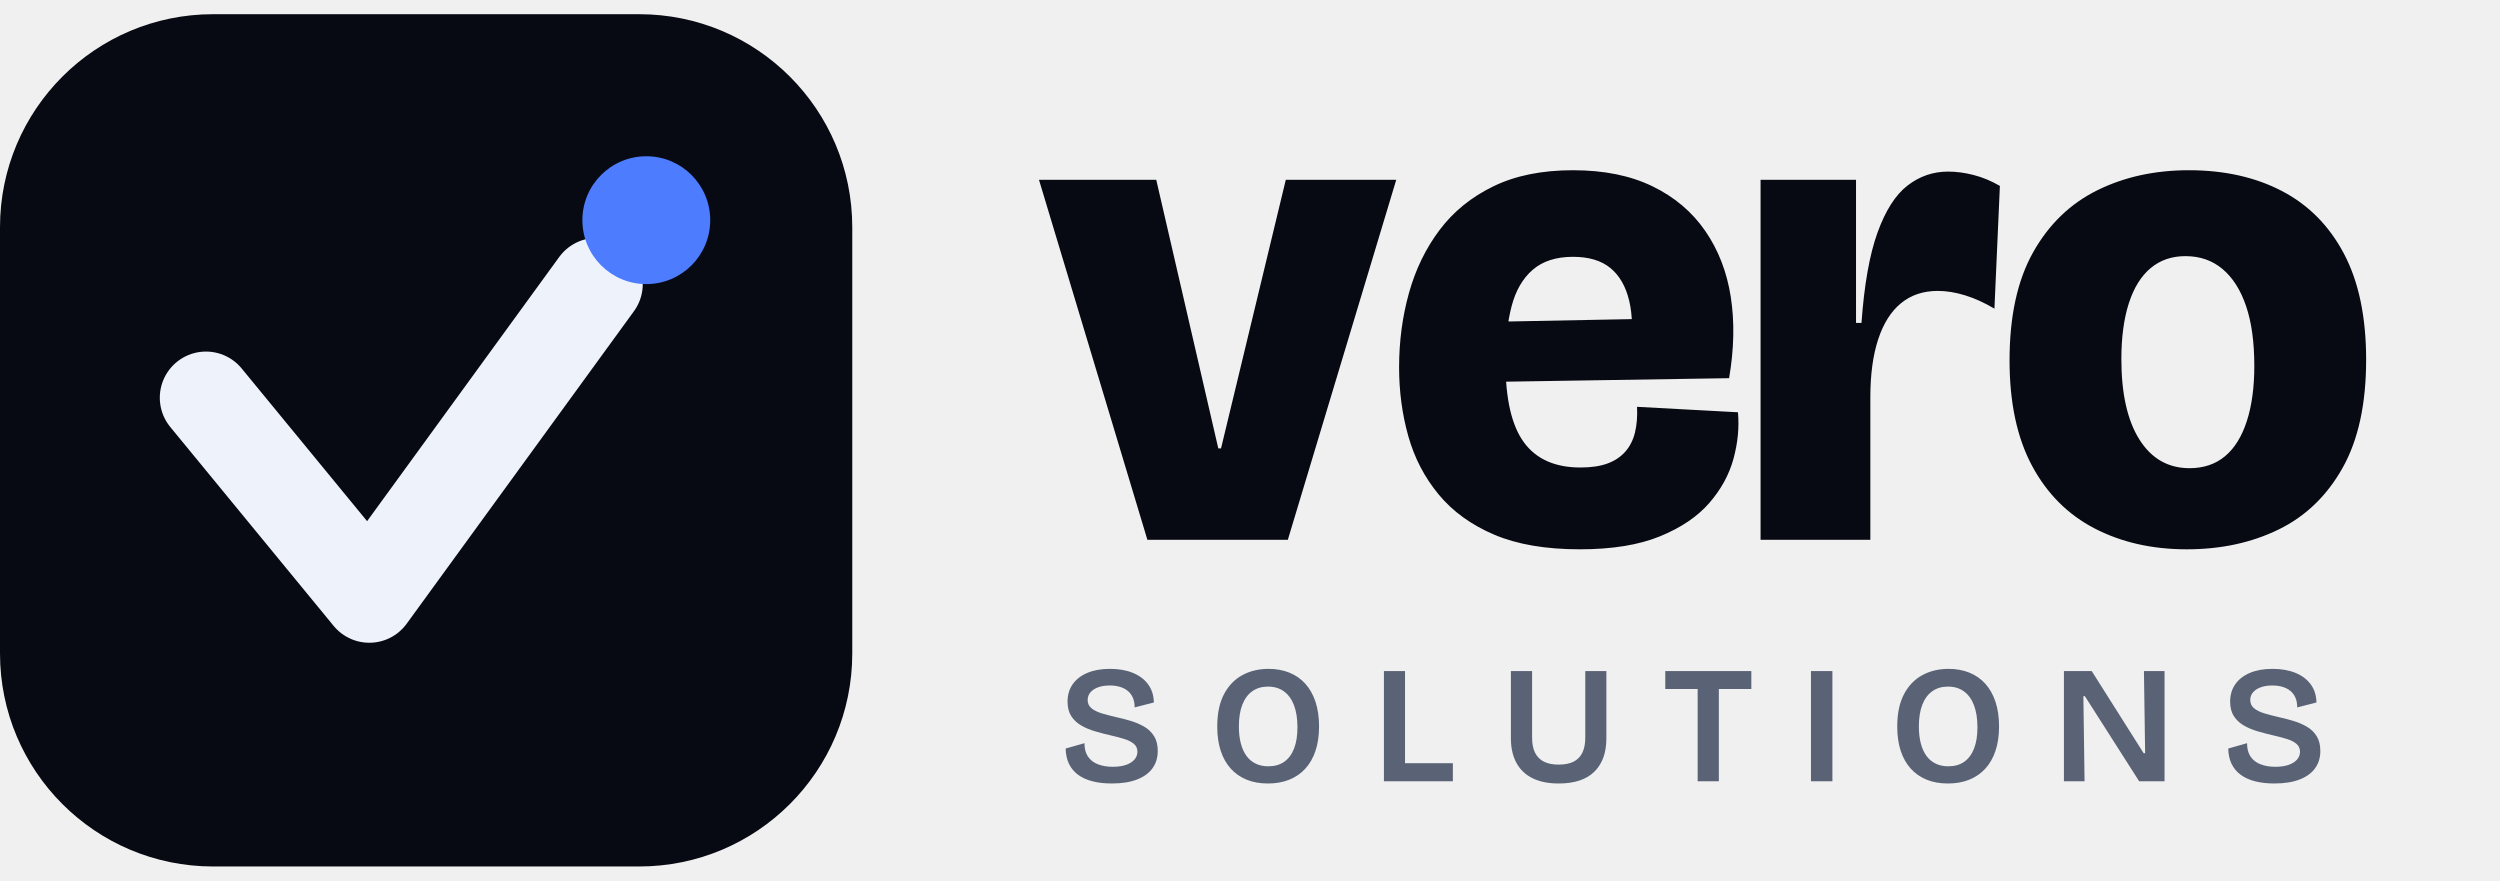
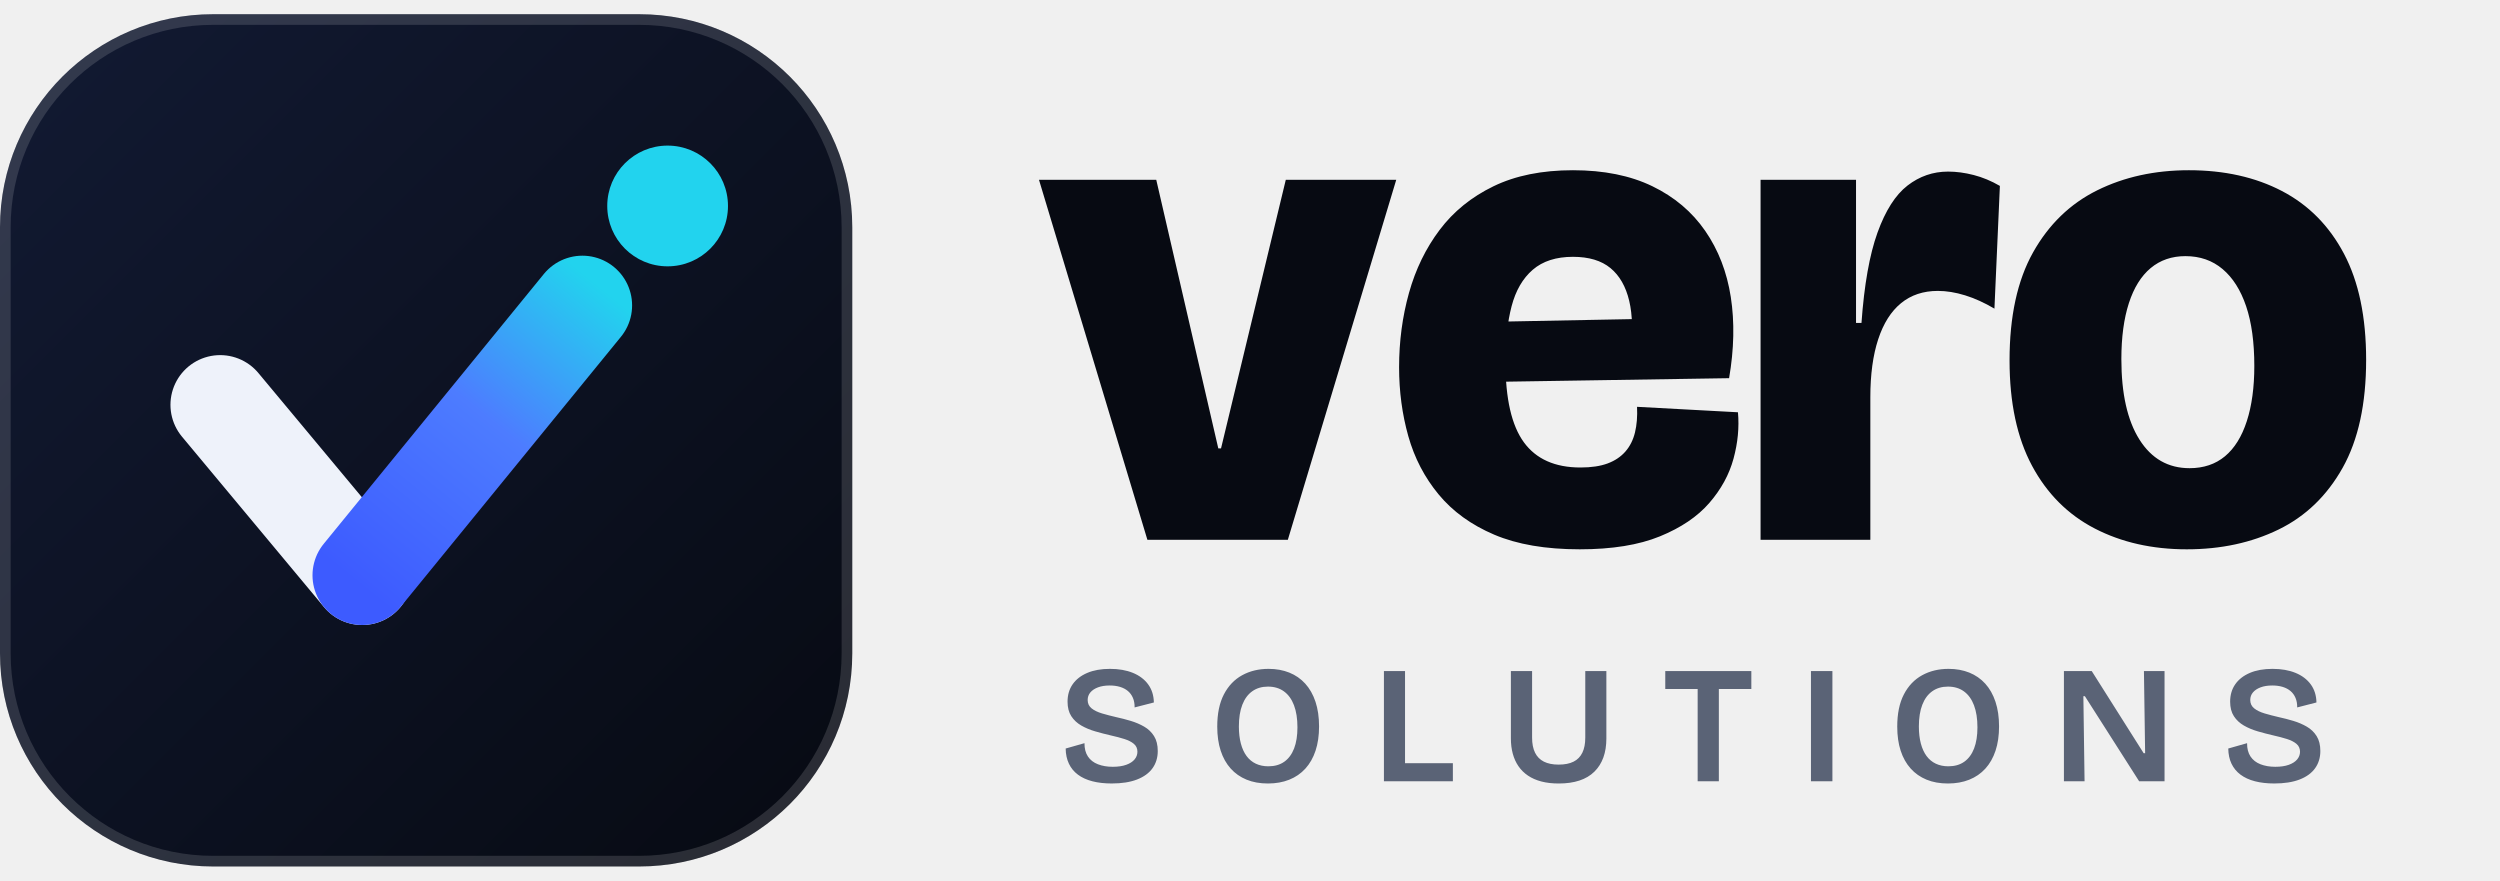
<svg xmlns="http://www.w3.org/2000/svg" viewBox="0 0 352 124" width="352" height="124" role="img" aria-label="Vero Solutions">
  <g transform="translate(0 2)">
-     <rect width="120" height="120" rx="30" fill="#070A12" />
-     <path d="M29 54 L52 82 L84 38" fill="none" stroke="#EEF2FA" stroke-width="13" stroke-linecap="round" stroke-linejoin="round" />
-     <circle cx="91" cy="29" r="9" fill="#4D7CFF" />
+     <defs>
+       <linearGradient id="hontalg" x1="50" y1="80" x2="84" y2="38" gradientUnits="userSpaceOnUse">
+         <stop offset="0" stop-color="#3D5BFF" />
+         <stop offset=".55" stop-color="#4D7CFF" />
+         <stop offset="1" stop-color="#22D3EE" />
+       </linearGradient>
+       <linearGradient id="hontalt" x1="0" y1="0" x2="120" y2="120" gradientUnits="userSpaceOnUse">
+         <stop offset="0" stop-color="#121A33" />
+         <stop offset="1" stop-color="#070A12" />
+       </linearGradient>
+     </defs>
+     <rect width="120" height="120" rx="30" fill="url(#hontalt)" />
+     <rect x=".75" y=".75" width="118.5" height="118.5" rx="29.25" fill="none" stroke="#FFFFFF" stroke-opacity=".14" stroke-width="1.5" />
+     <path d="M31 55 L51 79" fill="none" stroke="#EEF2FA" stroke-width="14" stroke-linecap="round" />
+     <path d="M51 79 L82 41" fill="none" stroke="url(#hontalg)" stroke-width="14" stroke-linecap="round" />
+     <circle cx="94" cy="27" r="8.5" fill="#22D3EE" />
  </g>
  <g transform="translate(146 76)" fill="#070A12">
    <path d="M15.552 0.0 0.288 -50.688H16.8L25.536 -12.864H25.92L35.04 -50.688H50.592L35.328 0.0ZM76.432 1.344Q69.232 1.344 64.384 -0.72Q59.536 -2.784 56.56 -6.384Q53.584 -9.984 52.288 -14.592Q50.992 -19.2 50.992 -24.288Q50.992 -29.76 52.384 -34.752Q53.776 -39.744 56.704 -43.632Q59.632 -47.52 64.288 -49.776Q68.944 -52.032 75.472 -52.032Q82.0 -52.032 86.656 -49.776Q91.312 -47.52 94.096 -43.488Q96.88 -39.456 97.696 -34.176Q98.512 -28.896 97.456 -22.752L60.688 -22.176V-30.624L85.552 -31.104L83.536 -26.208Q84.112 -30.624 83.392 -33.648Q82.672 -36.672 80.752 -38.256Q78.832 -39.84 75.472 -39.84Q71.92 -39.84 69.808 -38.016Q67.696 -36.192 66.832 -32.88Q65.968 -29.568 65.968 -25.056Q65.968 -17.28 68.56 -13.728Q71.152 -10.176 76.528 -10.176Q78.832 -10.176 80.368 -10.752Q81.904 -11.328 82.864 -12.432Q83.824 -13.536 84.208 -15.12Q84.592 -16.704 84.496 -18.72L98.704 -17.952Q98.992 -14.784 98.08 -11.424Q97.168 -8.064 94.672 -5.184Q92.176 -2.304 87.712 -0.48Q83.248 1.344 76.432 1.344ZM101.888 0.0V-27.552V-50.688H115.328V-30.528H116.096Q116.672 -38.592 118.352 -43.248Q120.032 -47.904 122.576 -49.872Q125.12 -51.84 128.288 -51.84Q130.016 -51.84 131.888 -51.36Q133.76 -50.88 135.584 -49.824L134.816 -32.544Q132.704 -33.792 130.688 -34.416Q128.672 -35.04 126.848 -35.04Q123.776 -35.04 121.664 -33.312Q119.552 -31.584 118.448 -28.224Q117.344 -24.864 117.344 -20.064V0.0ZM161.904 1.344Q154.608 1.344 148.944 -1.584Q143.28 -4.512 140.112 -10.416Q136.944 -16.32 136.944 -25.248Q136.944 -34.56 140.256 -40.464Q143.568 -46.368 149.28 -49.2Q154.992 -52.032 162.192 -52.032Q169.68 -52.032 175.296 -49.104Q180.912 -46.176 184.032 -40.272Q187.152 -34.368 187.152 -25.344Q187.152 -16.032 183.84 -10.128Q180.528 -4.224 174.816 -1.44Q169.104 1.344 161.904 1.344ZM162.288 -10.08Q165.264 -10.08 167.28 -11.76Q169.296 -13.44 170.352 -16.704Q171.408 -19.968 171.408 -24.48Q171.408 -29.472 170.256 -32.88Q169.104 -36.288 166.944 -38.112Q164.784 -39.936 161.712 -39.936Q158.832 -39.936 156.816 -38.256Q154.8 -36.576 153.744 -33.312Q152.688 -30.048 152.688 -25.44Q152.688 -18.144 155.232 -14.112Q157.776 -10.08 162.288 -10.08Z" />
  </g>
  <g transform="translate(149 110)" fill="#5A6376">
    <path d="M7.529 0.314Q6.007 0.314 4.809 0.005Q3.611 -0.304 2.776 -0.925Q1.942 -1.547 1.503 -2.47Q1.064 -3.394 1.046 -4.608L3.695 -5.362Q3.685 -4.23 4.177 -3.489Q4.669 -2.748 5.584 -2.392Q6.498 -2.036 7.673 -2.036Q8.793 -2.036 9.57 -2.315Q10.347 -2.594 10.748 -3.073Q11.149 -3.552 11.149 -4.155Q11.149 -4.845 10.65 -5.264Q10.152 -5.683 9.314 -5.947Q8.476 -6.212 7.42 -6.448Q6.302 -6.706 5.217 -7.021Q4.131 -7.335 3.249 -7.843Q2.367 -8.35 1.839 -9.159Q1.311 -9.968 1.311 -11.206Q1.311 -12.617 2.025 -13.647Q2.739 -14.677 4.077 -15.251Q5.415 -15.824 7.281 -15.824Q9.137 -15.824 10.513 -15.26Q11.889 -14.696 12.663 -13.636Q13.436 -12.576 13.464 -11.092L10.754 -10.395Q10.762 -11.157 10.515 -11.738Q10.267 -12.32 9.811 -12.703Q9.355 -13.087 8.707 -13.285Q8.059 -13.483 7.244 -13.483Q6.286 -13.483 5.59 -13.219Q4.895 -12.955 4.519 -12.503Q4.143 -12.05 4.143 -11.442Q4.143 -10.705 4.697 -10.262Q5.252 -9.82 6.171 -9.547Q7.09 -9.275 8.175 -9.024Q9.186 -8.806 10.21 -8.498Q11.233 -8.19 12.1 -7.69Q12.966 -7.189 13.489 -6.358Q14.012 -5.528 14.012 -4.259Q14.012 -2.865 13.277 -1.836Q12.542 -0.808 11.096 -0.247Q9.651 0.314 7.529 0.314ZM29.523 0.316Q27.836 0.316 26.516 -0.225Q25.197 -0.765 24.274 -1.796Q23.352 -2.826 22.87 -4.307Q22.388 -5.789 22.388 -7.69Q22.388 -10.425 23.321 -12.224Q24.255 -14.023 25.889 -14.924Q27.523 -15.824 29.606 -15.824Q31.225 -15.824 32.536 -15.297Q33.846 -14.769 34.78 -13.74Q35.715 -12.71 36.22 -11.194Q36.724 -9.678 36.724 -7.724Q36.724 -5.79 36.227 -4.296Q35.729 -2.802 34.793 -1.776Q33.857 -0.75 32.526 -0.217Q31.195 0.316 29.523 0.316ZM29.588 -2.105Q30.917 -2.105 31.826 -2.748Q32.735 -3.391 33.208 -4.612Q33.68 -5.834 33.68 -7.593Q33.68 -9.421 33.193 -10.702Q32.706 -11.983 31.779 -12.654Q30.853 -13.326 29.528 -13.326Q28.247 -13.326 27.328 -12.677Q26.408 -12.029 25.921 -10.778Q25.434 -9.526 25.434 -7.712Q25.434 -6.361 25.712 -5.314Q25.989 -4.267 26.514 -3.555Q27.038 -2.844 27.817 -2.474Q28.597 -2.105 29.588 -2.105ZM45.857 0.0V-15.51H48.828V0.0ZM46.544 0.0V-2.537H55.564V0.0ZM70.468 0.317Q69.107 0.317 68.026 0.034Q66.945 -0.25 66.139 -0.794Q65.334 -1.338 64.802 -2.113Q64.269 -2.888 64.001 -3.872Q63.733 -4.857 63.733 -6.025V-15.51H66.718V-6.137Q66.718 -4.867 67.134 -4.021Q67.551 -3.176 68.38 -2.76Q69.21 -2.343 70.454 -2.343Q71.73 -2.343 72.556 -2.757Q73.382 -3.17 73.794 -4.018Q74.207 -4.866 74.207 -6.137V-15.51H77.177V-6.025Q77.177 -3.004 75.483 -1.343Q73.789 0.317 70.468 0.317ZM90.03 0.0V-15.51H93.015V0.0ZM85.47 -12.987V-15.51H97.588V-12.987ZM105.982 0.0V-15.51H109.003V0.0ZM125.266 0.316Q123.578 0.316 122.259 -0.225Q120.939 -0.765 120.017 -1.796Q119.094 -2.826 118.612 -4.307Q118.131 -5.789 118.131 -7.69Q118.131 -10.425 119.064 -12.224Q119.997 -14.023 121.632 -14.924Q123.266 -15.824 125.348 -15.824Q126.968 -15.824 128.278 -15.297Q129.589 -14.769 130.523 -13.74Q131.457 -12.71 131.962 -11.194Q132.467 -9.678 132.467 -7.724Q132.467 -5.79 131.969 -4.296Q131.472 -2.802 130.536 -1.776Q129.6 -0.75 128.269 -0.217Q126.938 0.316 125.266 0.316ZM125.331 -2.105Q126.66 -2.105 127.569 -2.748Q128.477 -3.391 128.95 -4.612Q129.423 -5.834 129.423 -7.593Q129.423 -9.421 128.936 -10.702Q128.448 -11.983 127.522 -12.654Q126.595 -13.326 125.27 -13.326Q123.99 -13.326 123.07 -12.677Q122.15 -12.029 121.663 -10.778Q121.177 -9.526 121.177 -7.712Q121.177 -6.361 121.454 -5.314Q121.732 -4.267 122.256 -3.555Q122.78 -2.844 123.56 -2.474Q124.339 -2.105 125.331 -2.105ZM141.6 0.0V-15.51H145.519L152.826 -3.95H153.034L152.866 -15.51H155.767V0.0H152.19L144.553 -11.975H144.338L144.506 0.0ZM171.221 0.314Q169.7 0.314 168.502 0.005Q167.304 -0.304 166.469 -0.925Q165.634 -1.547 165.195 -2.47Q164.757 -3.394 164.739 -4.608L167.388 -5.362Q167.378 -4.23 167.869 -3.489Q168.361 -2.748 169.276 -2.392Q170.191 -2.036 171.366 -2.036Q172.486 -2.036 173.263 -2.315Q174.039 -2.594 174.44 -3.073Q174.842 -3.552 174.842 -4.155Q174.842 -4.845 174.343 -5.264Q173.844 -5.683 173.006 -5.947Q172.168 -6.212 171.113 -6.448Q169.995 -6.706 168.909 -7.021Q167.824 -7.335 166.942 -7.843Q166.059 -8.35 165.532 -9.159Q165.004 -9.968 165.004 -11.206Q165.004 -12.617 165.718 -13.647Q166.432 -14.677 167.77 -15.251Q169.108 -15.824 170.973 -15.824Q172.83 -15.824 174.205 -15.26Q175.581 -14.696 176.355 -13.636Q177.129 -12.576 177.157 -11.092L174.446 -10.395Q174.454 -11.157 174.207 -11.738Q173.96 -12.32 173.504 -12.703Q173.048 -13.087 172.4 -13.285Q171.752 -13.483 170.936 -13.483Q169.978 -13.483 169.283 -13.219Q168.587 -12.955 168.211 -12.503Q167.835 -12.05 167.835 -11.442Q167.835 -10.705 168.39 -10.262Q168.944 -9.82 169.863 -9.547Q170.783 -9.275 171.867 -9.024Q172.879 -8.806 173.902 -8.498Q174.925 -8.19 175.792 -7.69Q176.659 -7.189 177.181 -6.358Q177.704 -5.528 177.704 -4.259Q177.704 -2.865 176.969 -1.836Q176.235 -0.808 174.789 -0.247Q173.343 0.314 171.221 0.314Z" />
  </g>
</svg>
